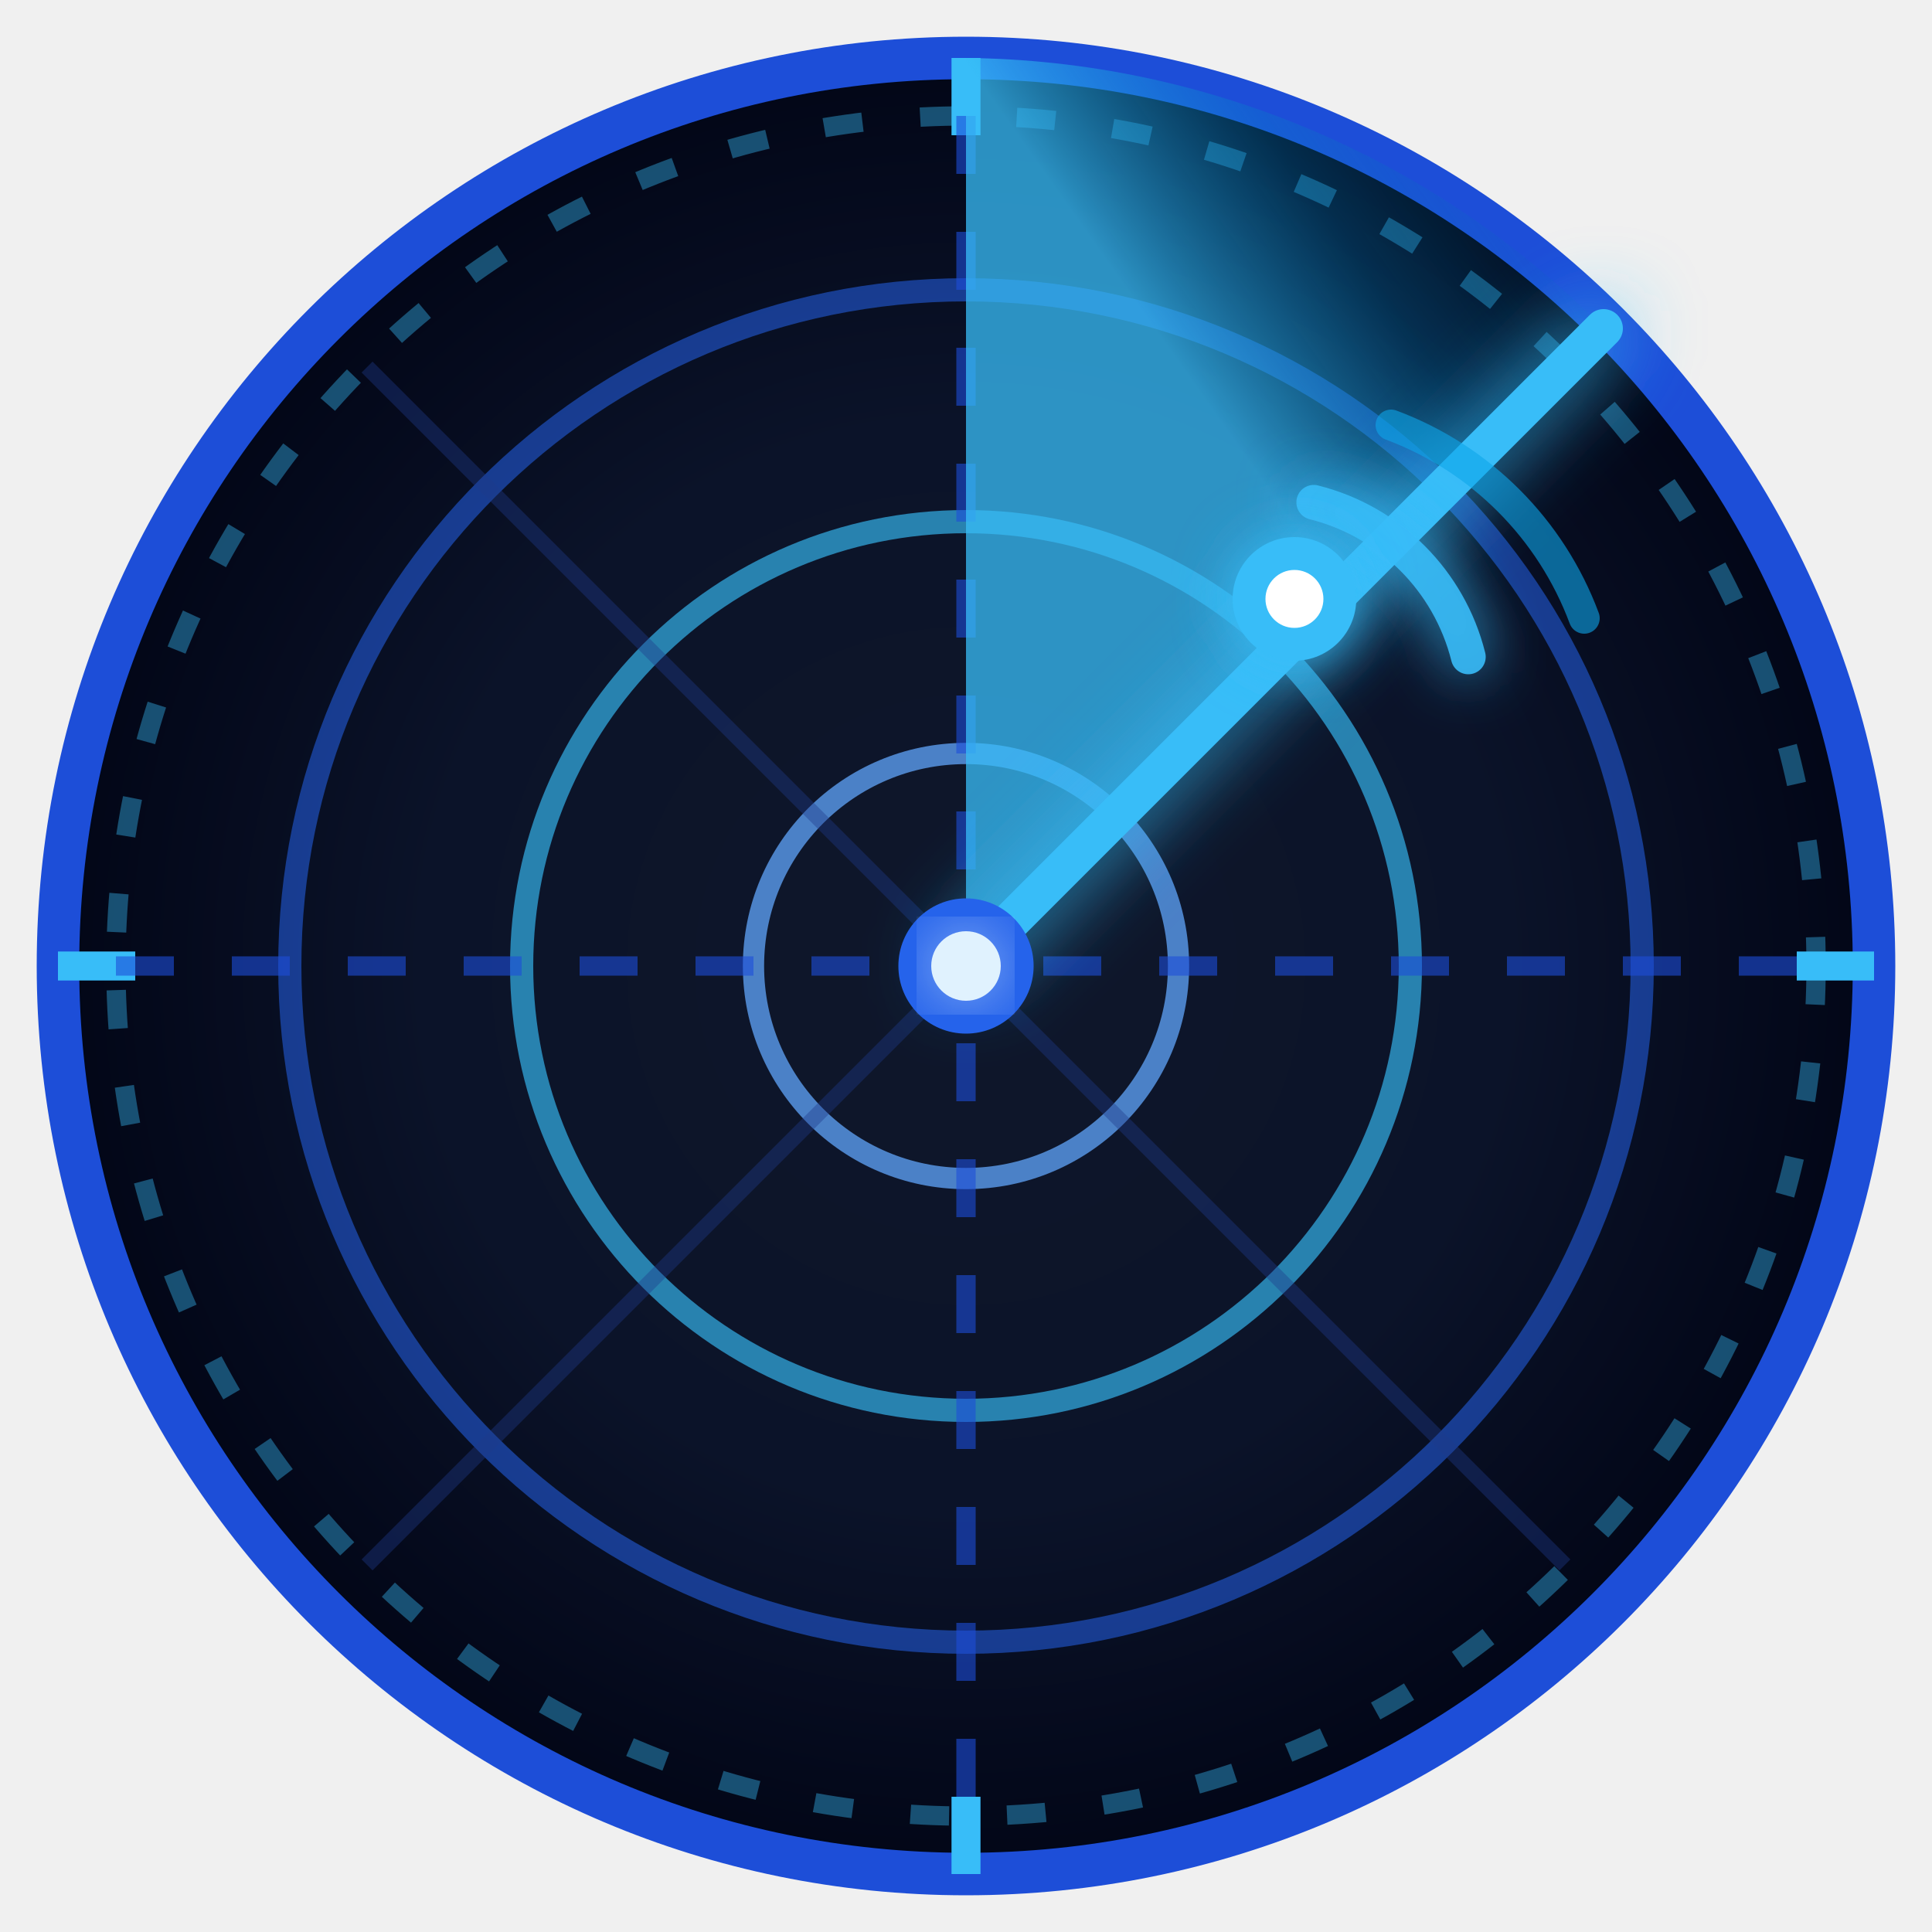
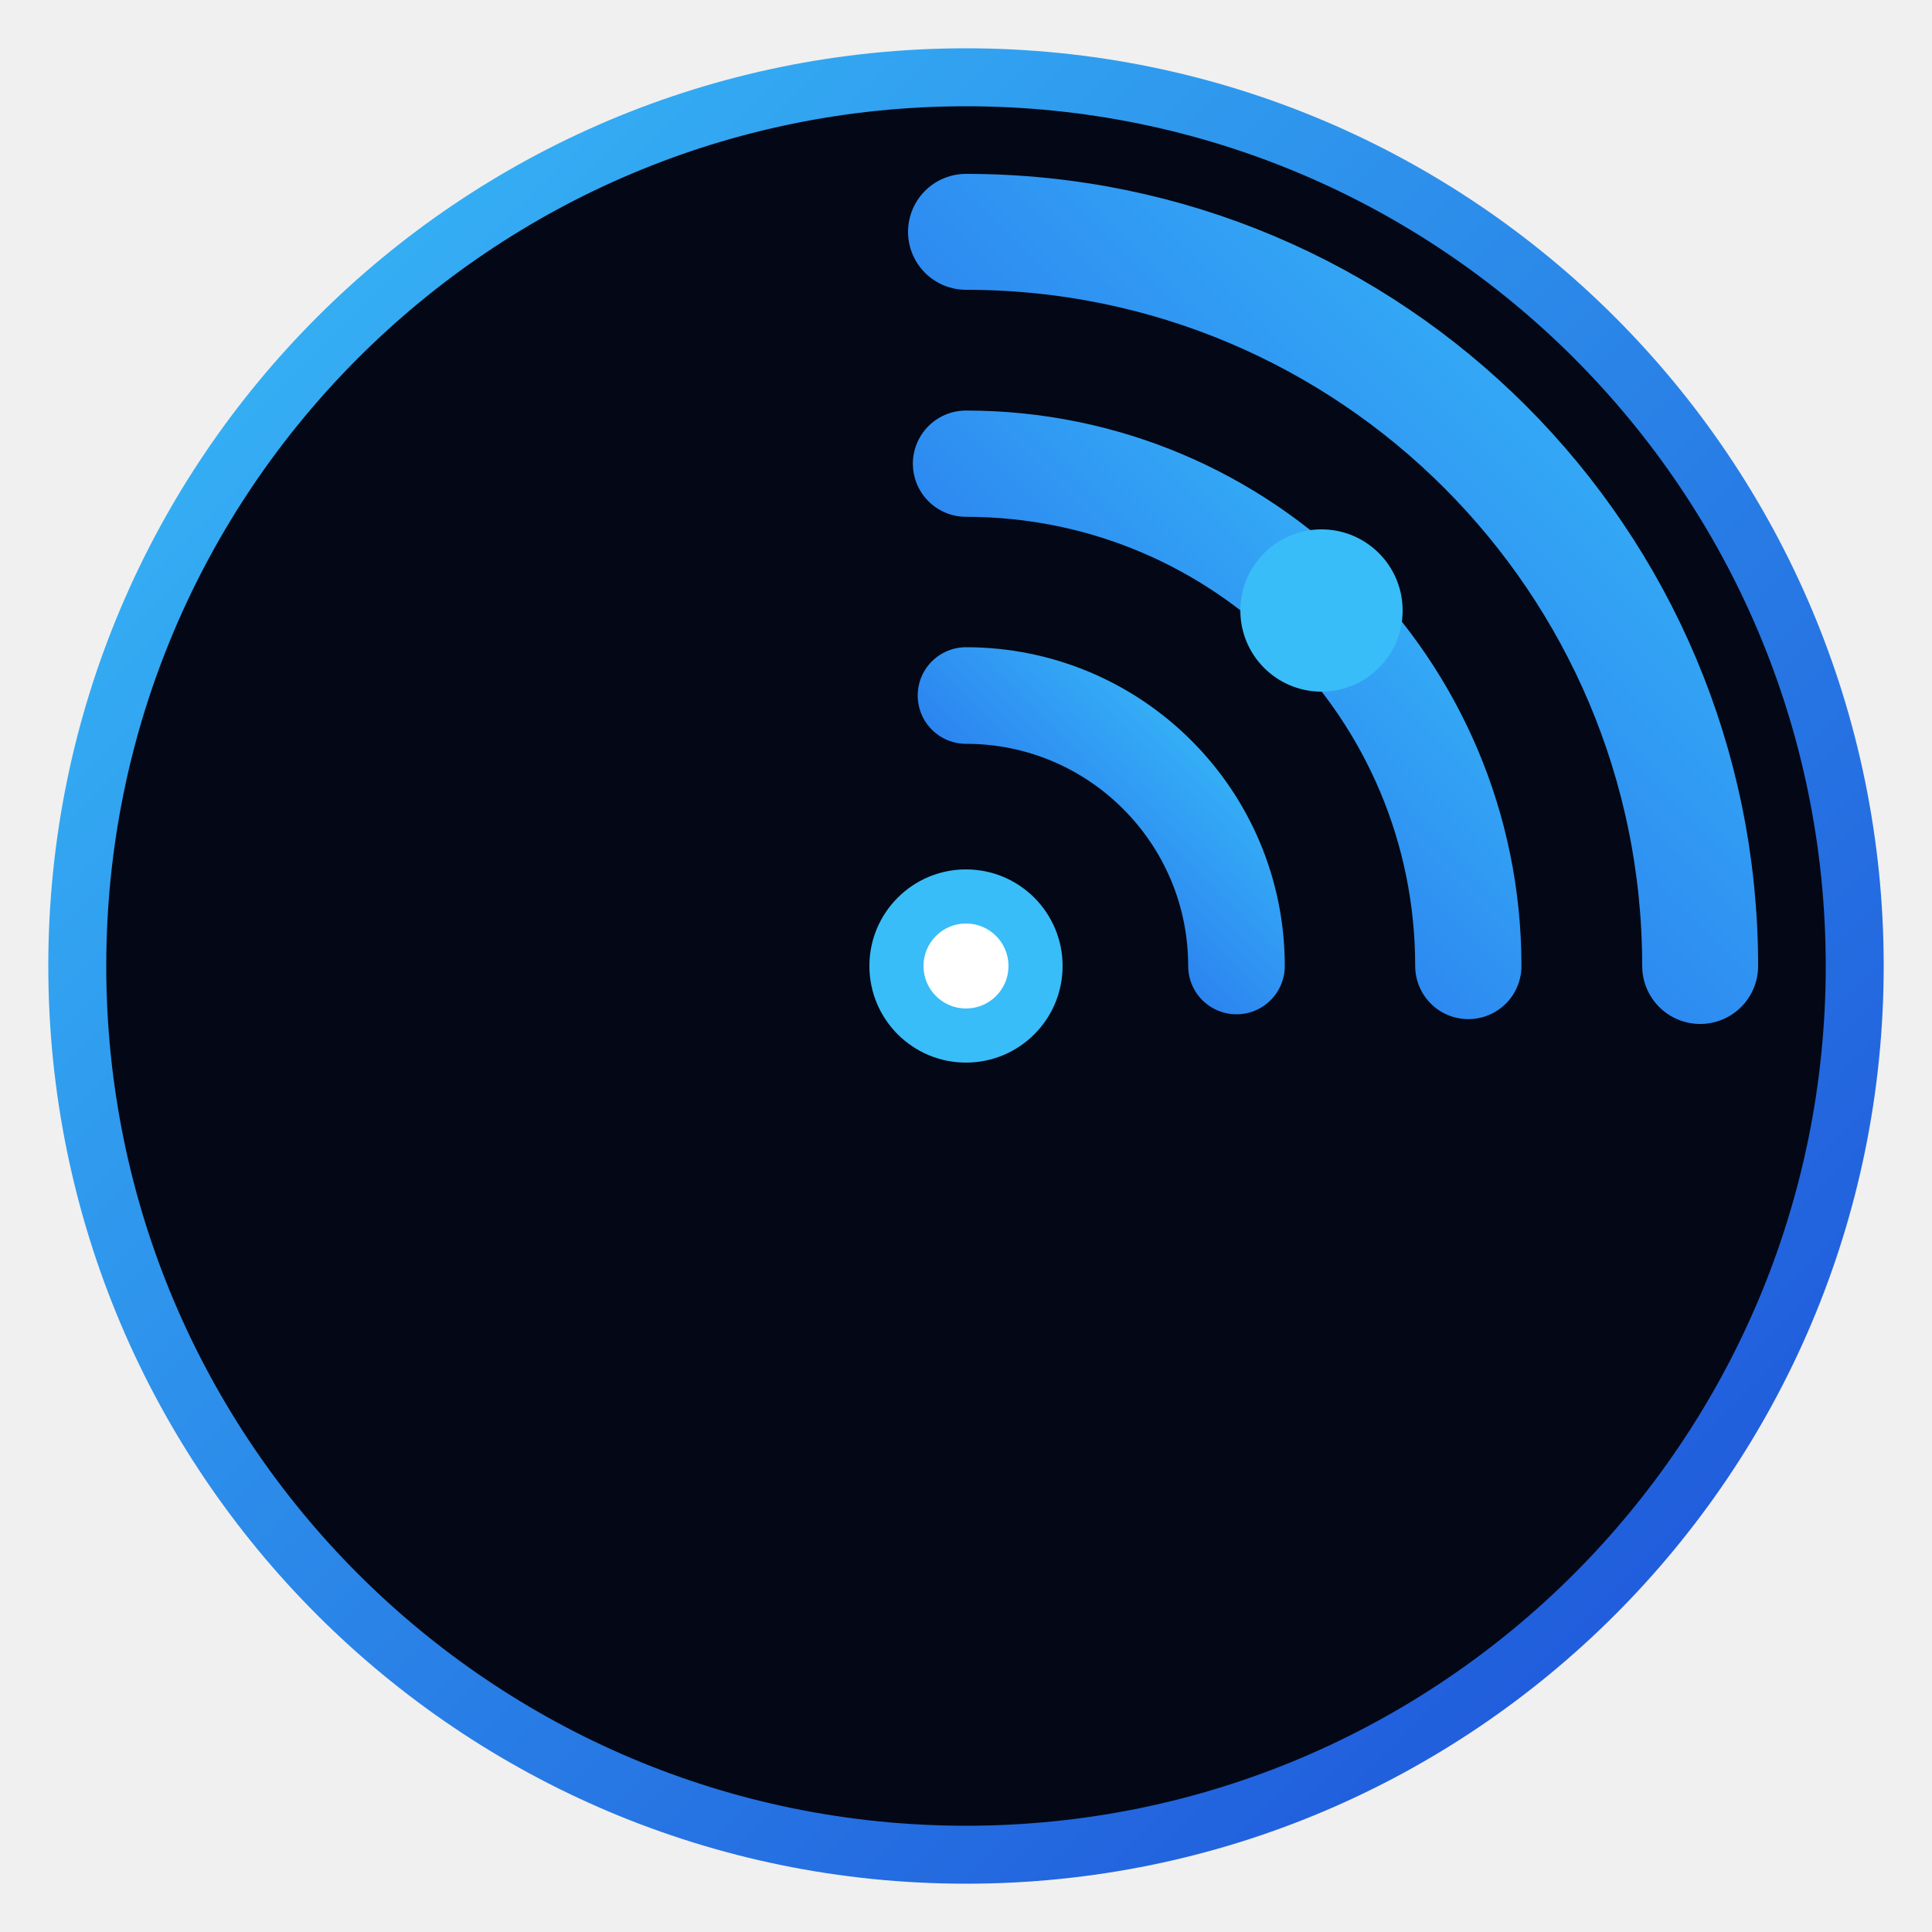
<svg xmlns="http://www.w3.org/2000/svg" viewBox="0 0 100 100" width="100%" height="100%" fill="none">
  <defs>
-     <radialGradient id="radarBg" cx="50%" cy="50%" r="50%">
-       <stop offset="0%" stop-color="#0f172a" />
-       <stop offset="60%" stop-color="#0b1329" />
-       <stop offset="100%" stop-color="#020617" />
-     </radialGradient>
-     <linearGradient id="radarSweep" x1="50%" y1="50%" x2="90%" y2="10%">
-       <stop offset="0%" stop-color="#38bdf8" stop-opacity="0.75" />
-       <stop offset="50%" stop-color="#0284c7" stop-opacity="0.3" />
-       <stop offset="100%" stop-color="#0369a1" stop-opacity="0" />
+     <linearGradient id="favRing" x1="0%" y1="0%" x2="100%" y2="100%">
+       <stop offset="0%" stop-color="#38bdf8" />
+       <stop offset="100%" stop-color="#1d4ed8" />
    </linearGradient>
-     <filter id="radarGlow" x="-20%" y="-20%" width="140%" height="140%">
-       <feGaussianBlur stdDeviation="2" result="blur" />
-       <feComposite in="SourceGraphic" in2="blur" operator="over" />
-     </filter>
-     <filter id="blipGlow" x="-50%" y="-50%" width="200%" height="200%">
-       <feGaussianBlur stdDeviation="1.5" result="blur" />
-       <feComposite in="SourceGraphic" in2="blur" operator="over" />
-     </filter>
+     <linearGradient id="favWave" x1="0%" y1="100%" x2="100%" y2="0%">
+       <stop offset="0%" stop-color="#2563eb" />
+       <stop offset="100%" stop-color="#38bdf8" />
+     </linearGradient>
  </defs>
-   <circle cx="50" cy="50" r="47" stroke="#1d4ed8" stroke-width="2.2" fill="url(#radarBg)" />
-   <circle cx="50" cy="50" r="44" stroke="#38bdf8" stroke-width="1" stroke-opacity="0.4" stroke-dasharray="2 3" />
-   <line x1="50" y1="3" x2="50" y2="7" stroke="#38bdf8" stroke-width="1.5" />
-   <line x1="50" y1="93" x2="50" y2="97" stroke="#38bdf8" stroke-width="1.5" />
-   <line x1="3" y1="50" x2="7" y2="50" stroke="#38bdf8" stroke-width="1.5" />
-   <line x1="93" y1="50" x2="97" y2="50" stroke="#38bdf8" stroke-width="1.5" />
-   <circle cx="50" cy="50" r="35" stroke="#2563eb" stroke-width="1.2" stroke-opacity="0.55" />
-   <circle cx="50" cy="50" r="23" stroke="#38bdf8" stroke-width="1.2" stroke-opacity="0.65" />
-   <circle cx="50" cy="50" r="11" stroke="#60a5fa" stroke-width="1.1" stroke-opacity="0.75" />
-   <line x1="50" y1="6" x2="50" y2="94" stroke="#1d4ed8" stroke-width="1" stroke-opacity="0.6" stroke-dasharray="3 3" />
-   <line x1="6" y1="50" x2="94" y2="50" stroke="#1d4ed8" stroke-width="1" stroke-opacity="0.6" stroke-dasharray="3 3" />
-   <line x1="19" y1="19" x2="81" y2="81" stroke="#1e3a8a" stroke-width="0.8" stroke-opacity="0.4" />
-   <line x1="19" y1="81" x2="81" y2="19" stroke="#1e3a8a" stroke-width="0.8" stroke-opacity="0.4" />
-   <path d="M 50 50 L 83 17 A 47 47 0 0 0 50 3 Z" fill="url(#radarSweep)" />
-   <line x1="50" y1="50" x2="83" y2="17" stroke="#38bdf8" stroke-width="2" stroke-linecap="round" filter="url(#radarGlow)" />
-   <path d="M 68 26 A 11 11 0 0 1 76 34" stroke="#38bdf8" stroke-width="1.8" stroke-linecap="round" stroke-opacity="0.9" filter="url(#blipGlow)" />
-   <path d="M 72 22 A 17 17 0 0 1 82 32" stroke="#0ea5e9" stroke-width="1.6" stroke-linecap="round" stroke-opacity="0.6" />
-   <circle cx="67" cy="31" r="3.2" fill="#38bdf8" filter="url(#blipGlow)" />
-   <circle cx="67" cy="31" r="1.5" fill="#ffffff" />
-   <circle cx="50" cy="50" r="3.5" fill="#2563eb" />
-   <circle cx="50" cy="50" r="1.8" fill="#e0f2fe" filter="url(#radarGlow)" />
+   <circle cx="50" cy="50" r="46" fill="#040816" stroke="url(#favRing)" stroke-width="3" />
+   <path d="M 50 36 A 14 14 0 0 1 64 50" stroke="url(#favWave)" stroke-width="5" stroke-linecap="round" />
+   <path d="M 50 24 A 26 26 0 0 1 76 50" stroke="url(#favWave)" stroke-width="5.5" stroke-linecap="round" />
+   <path d="M 50 12 A 38 38 0 0 1 88 50" stroke="url(#favWave)" stroke-width="6" stroke-linecap="round" />
+   <circle cx="68.4" cy="31.6" r="4.2" fill="#38bdf8" />
+   <circle cx="50" cy="50" r="5" fill="#38bdf8" />
+   <circle cx="50" cy="50" r="2.2" fill="#ffffff" />
</svg>
